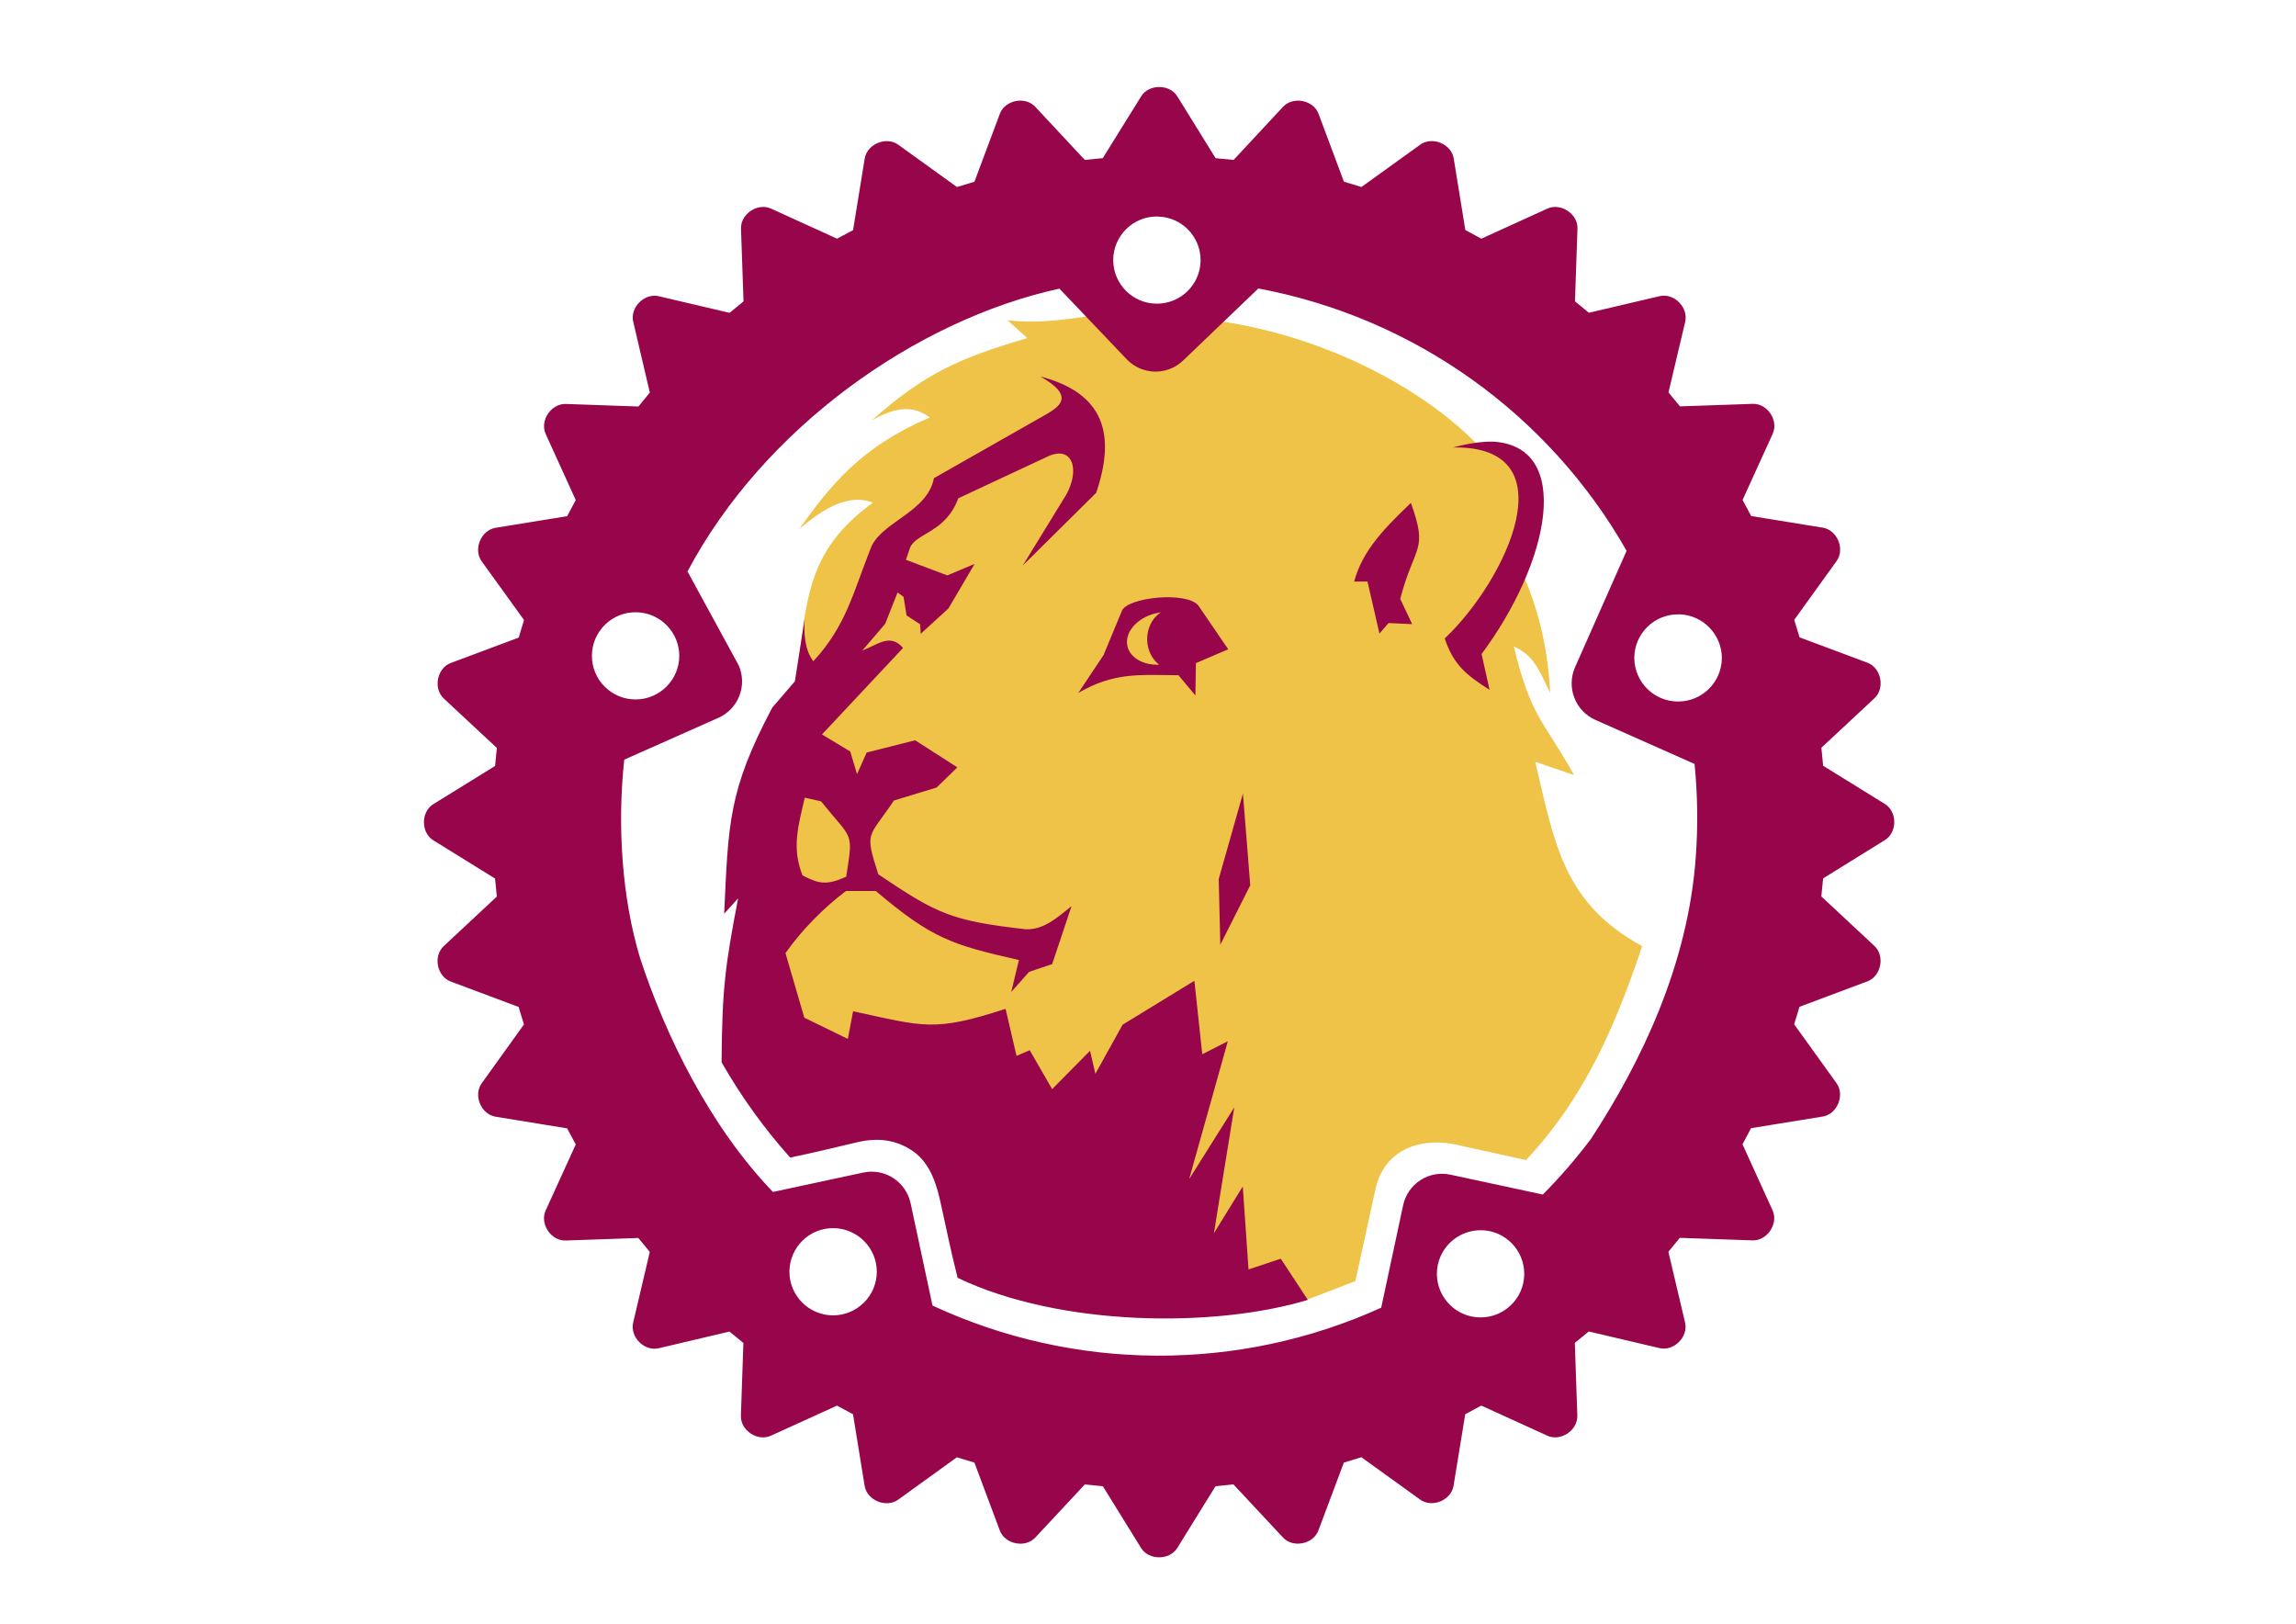
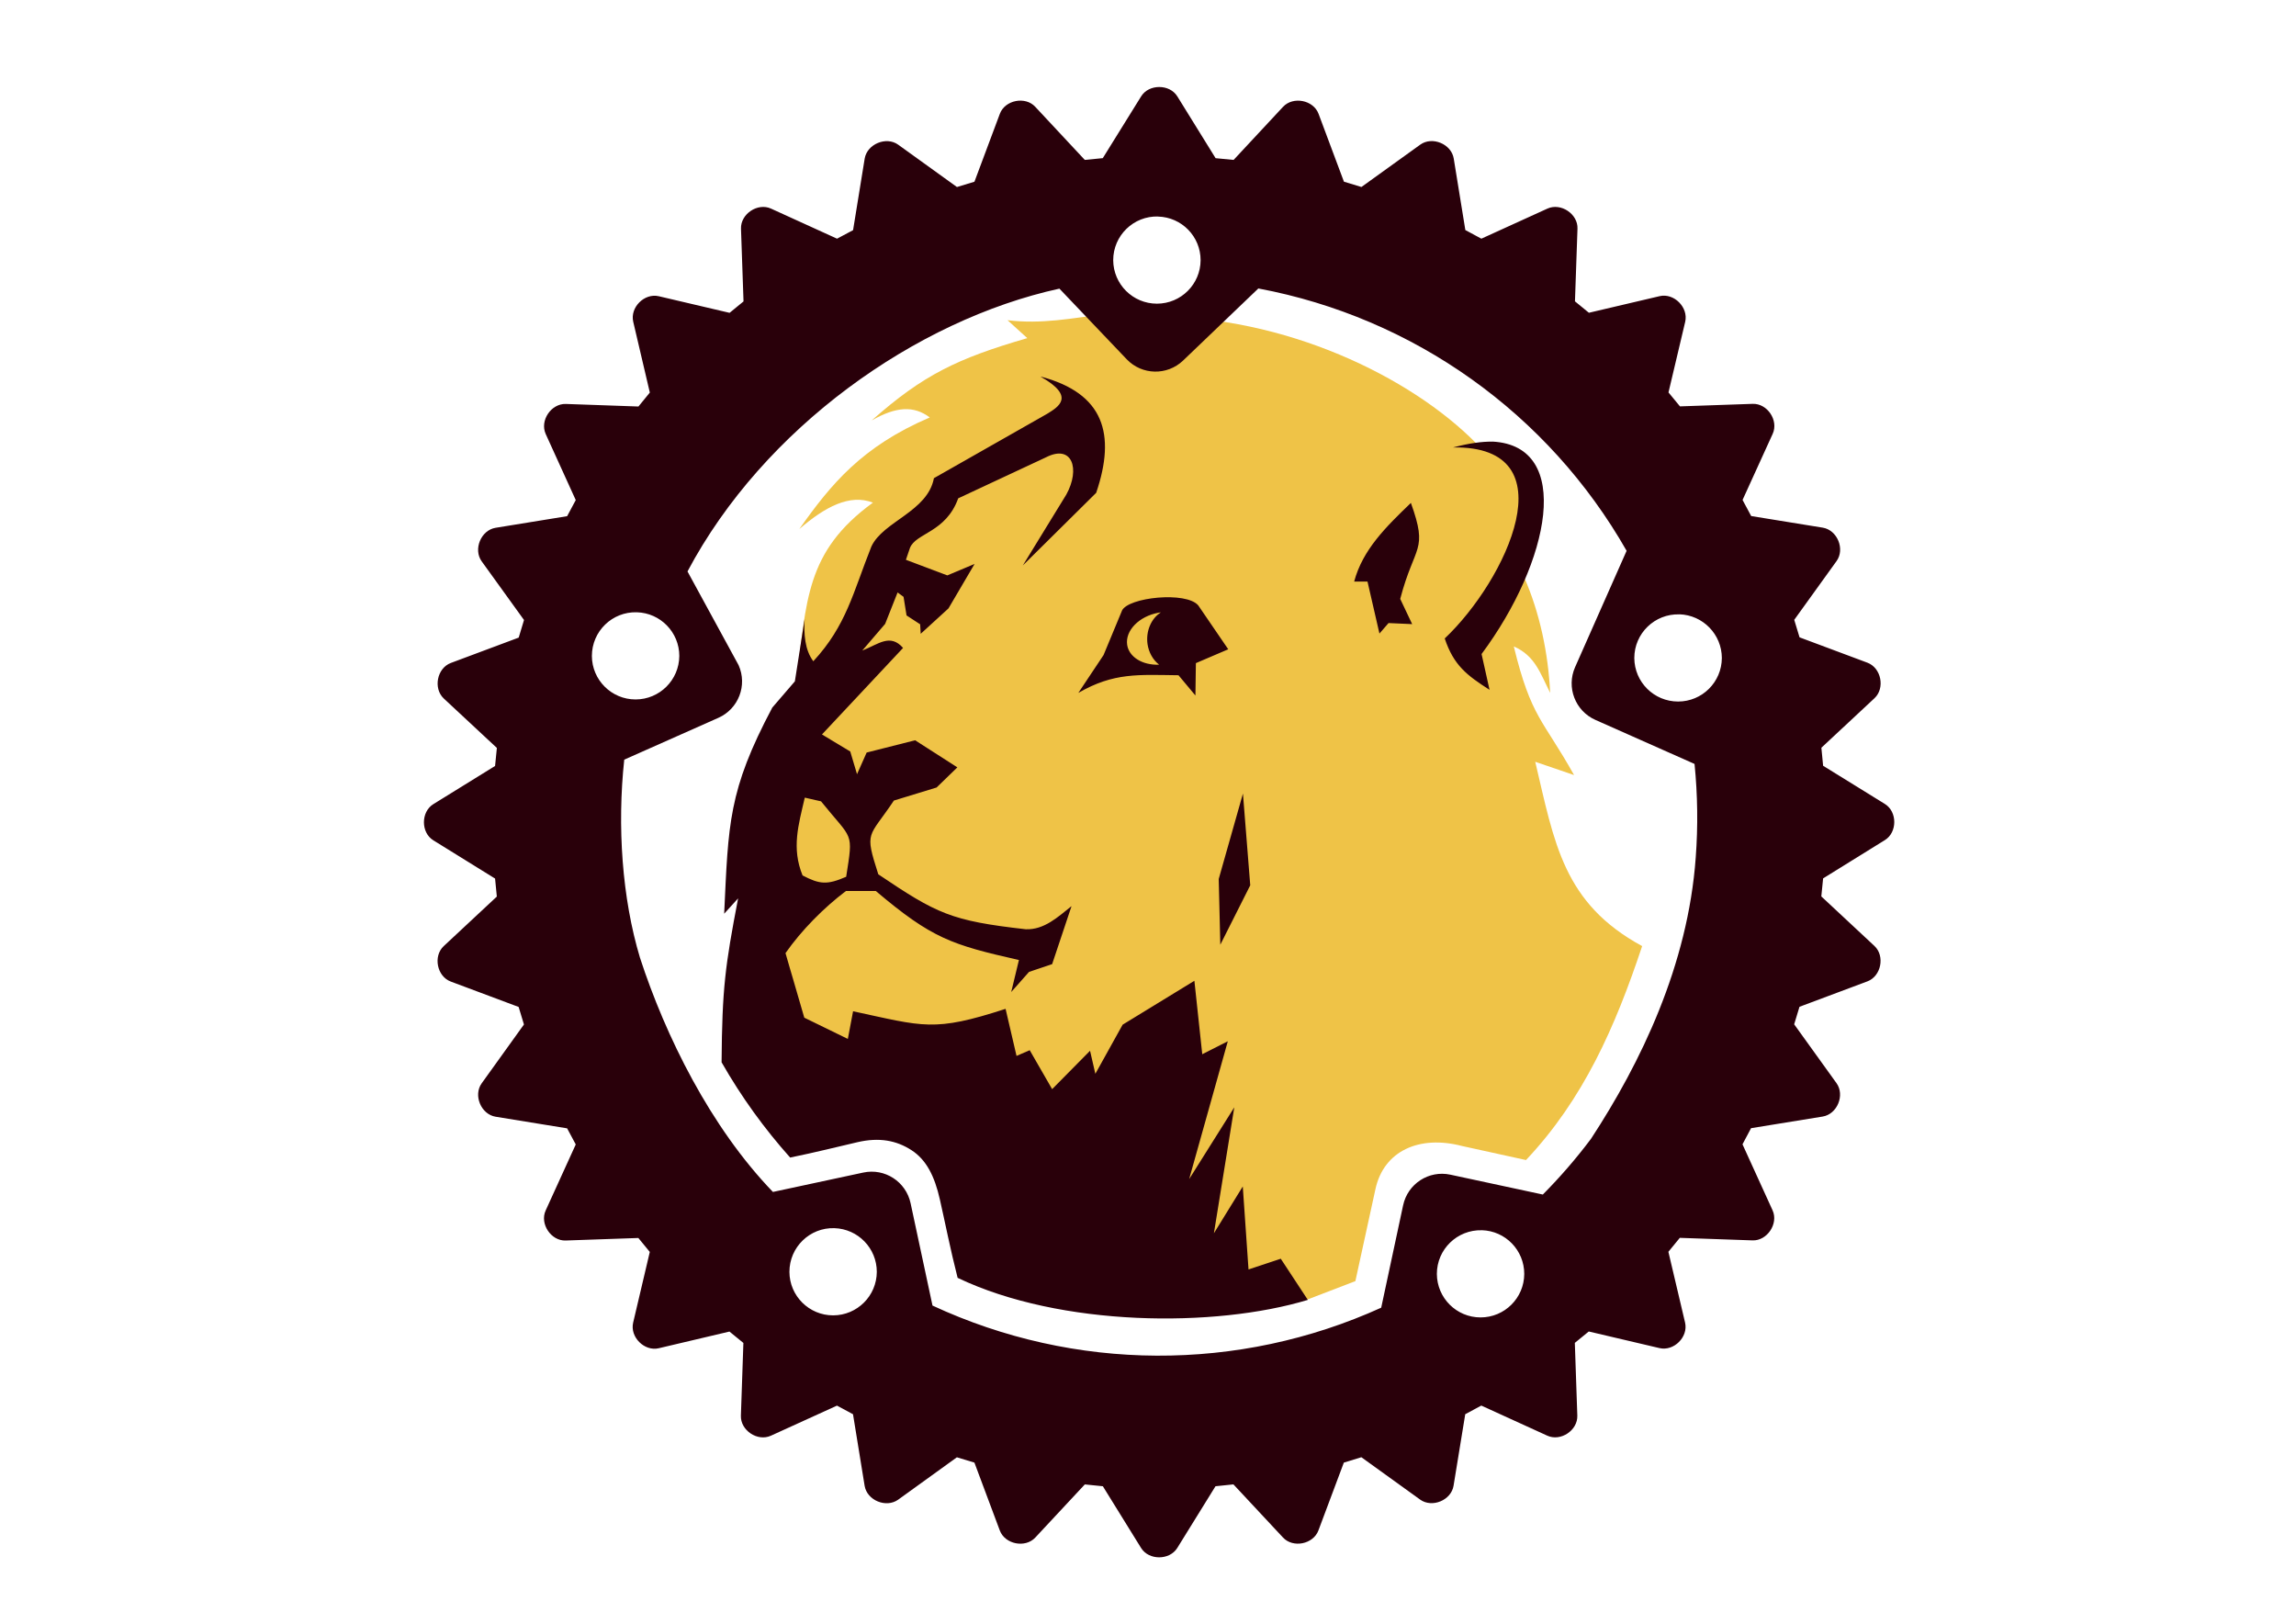
<svg xmlns="http://www.w3.org/2000/svg" xmlns:xlink="http://www.w3.org/1999/xlink" id="svg8" version="1.1" viewBox="0 0 297 210" height="210mm" width="297mm">
  <defs id="defs2">
    <radialGradient xlink:href="#a" fx="2676.34" fy="1896.41" gradientTransform="matrix(1.80048,0.4669,-0.36462,1.4061,-3967.03,-3019.95)" gradientUnits="userSpaceOnUse" r="88.31" cy="1896.41" cx="2676.34" id="f" />
    <linearGradient id="a">
      <stop id="stop821" offset="0" stop-color="#f95" />
      <stop id="stop823" offset="1" stop-color="#f95" stop-opacity="0" />
    </linearGradient>
    <linearGradient xlink:href="#b" gradientUnits="userSpaceOnUse" gradientTransform="translate(-553.986,-998.09)" y2="1604.77" y1="1985.2" x2="943.97" x1="723.73" id="e" />
    <linearGradient id="b">
      <stop id="stop827" offset="0" stop-color="#660080" />
      <stop id="stop829" offset="1" stop-color="#b03c15" />
    </linearGradient>
    <linearGradient xlink:href="#c" gradientUnits="userSpaceOnUse" gradientTransform="translate(-1044.01,-999.505)" y2="1659.31" y1="1924.31" x2="1249.59" x1="1353.9" id="d" />
    <linearGradient id="c">
      <stop id="stop833" offset="0" stop-color="#efa747" />
      <stop id="stop835" offset="1" stop-color="#ffed8c" />
    </linearGradient>
  </defs>
  <g id="g867" transform="matrix(0.4293124,0,0,0.4293124,42.38994,-0.7662897)">
    <path id="path840" transform="translate(0,-552.362)" d="m 396.08,839.18 c -23.82,-12.92 -26.44,-31.06 -32.24,-55.54 l 11.7,4 c -9.38,-16.8 -12.9,-17.16 -18.16,-38.75 6.4,2.8 7.96,8.03 10.96,14 -0.6,-12.1 -3.14,-24.1 -7.86,-34.9 l -4.24,-3.35 c 0,0 4.06,-23.12 4.9,-27.28 l -5.28,-8.22 -9.93,-1.57 c -19.68,-19.9 -57.47,-38.33 -97.2,-38.06 l -14.64,-0.75 c -9.6,1.23 -19.04,3.12 -29.25,1.85 l 5.95,5.4 c -21.15,6.15 -31.4,11.1 -46.88,24.8 7.27,-4.15 12.64,-4.57 17.5,-0.9 -20.5,8.76 -29.8,20.17 -39.3,33.6 7.72,-6.64 15.17,-10.66 22.17,-7.94 -20.47,14.87 -19.87,29.72 -23.1,53.45 l -20.3,98.07 15.7,25.7 46.12,10.02 112.1,52.98 14.85,-5.7 6.04,-27.7 c 2.5,-11.52 13.2,-16.37 26.1,-13 l 19.27,4.23 c 17.3,-18.36 26.85,-40 35,-64.47 z" style="fill:#efc347;fill-opacity:1" />
-     <path id="path842" transform="translate(0,-552.362)" d="m 250.53,580.36 c -2.14,0 -4.28,0.94 -5.44,2.83 l -11.55,18.6 -5.42,0.53 -14.93,-16 c -3,-3.25 -9.12,-2.05 -10.67,2.12 l -7.65,20.45 -5.27,1.6 -17.7,-12.75 c -3.6,-2.6 -9.36,-0.2 -10.1,4.17 l -3.5,21.57 -4.83,2.57 -19.9,-9.06 c -4.03,-1.84 -9.2,1.63 -9.04,6.06 l 0.76,21.9 -4.2,3.44 -21.33,-5 c -4.33,-1.02 -8.72,3.37 -7.7,7.7 l 5,21.32 -3.43,4.2 -21.9,-0.77 c -4.4,-0.13 -7.88,5 -6.04,9.06 l 9.05,19.9 -2.6,4.85 -21.56,3.5 c -4.4,0.72 -6.77,6.48 -4.2,10.08 l 12.77,17.7 -1.6,5.3 -20.45,7.64 c -4.16,1.55 -5.37,7.65 -2.13,10.7 l 16,14.9 -0.54,5.43 -18.6,11.5 c -3.78,2.34 -3.78,8.58 0,10.9 l 18.6,11.52 0.53,5.43 -16,14.92 c -3.25,3.03 -2.04,9.13 2.12,10.68 l 20.45,7.65 1.6,5.28 -12.73,17.72 c -2.6,3.6 -0.2,9.36 4.2,10.07 l 21.54,3.5 2.6,4.85 -9.06,19.88 c -1.86,4.04 1.63,9.24 6.04,9.06 l 21.88,-0.76 3.45,4.2 -5.02,21.32 c -1,4.32 3.38,8.7 7.7,7.7 l 21.32,-5.03 4.2,3.43 -0.75,21.9 c -0.17,4.42 5,7.9 9.05,6.04 l 19.9,-9.06 4.83,2.6 3.5,21.56 c 0.73,4.4 6.48,6.76 10.1,4.18 l 17.7,-12.77 5.28,1.6 7.65,20.45 c 1.56,4.15 7.66,5.38 10.7,2.12 l 14.92,-16 5.43,0.55 11.52,18.6 c 2.32,3.75 8.56,3.76 10.9,0 l 11.52,-18.6 5.4,-0.56 14.93,16 c 3.02,3.26 9.13,2.03 10.68,-2.12 l 7.66,-20.44 5.28,-1.62 17.72,12.77 c 3.6,2.58 9.35,0.2 10.06,-4.18 l 3.52,-21.55 4.84,-2.6 19.87,9.06 c 4.05,1.85 9.22,-1.6 9.06,-6.05 l -0.75,-21.9 4.2,-3.43 21.3,5 c 4.34,1.03 8.73,-3.36 7.72,-7.68 l -5.03,-21.33 3.44,-4.2 21.9,0.76 c 4.4,0.18 7.9,-5.02 6.05,-9.06 l -9.06,-19.88 2.58,-4.86 21.56,-3.5 c 4.4,-0.7 6.78,-6.46 4.18,-10.07 l -12.75,-17.72 1.6,-5.28 20.45,-7.65 c 4.16,-1.55 5.38,-7.65 2.13,-10.68 l -16,-14.92 0.54,-5.43 18.6,-11.53 c 3.78,-2.32 3.8,-8.56 0,-10.9 l -18.6,-11.5 -0.52,-5.43 16,-14.92 c 3.25,-3.04 2.03,-9.14 -2.13,-10.7 l -20.45,-7.64 -1.6,-5.27 12.75,-17.7 c 2.6,-3.6 0.23,-9.35 -4.15,-10.07 l -21.57,-3.5 -2.6,-4.85 9.07,-19.9 c 1.86,-4.04 -1.6,-9.22 -6.05,-9.05 l -21.88,0.76 -3.46,-4.2 5.04,-21.3 c 1,-4.33 -3.4,-8.73 -7.72,-7.7 l -21.3,5 -4.2,-3.44 0.76,-21.9 c 0.17,-4.42 -5.02,-7.88 -9.06,-6.04 l -19.9,9.06 -4.83,-2.6 -3.5,-21.56 c -0.72,-4.37 -6.48,-6.76 -10.08,-4.17 l -17.73,12.76 -5.27,-1.6 -7.64,-20.43 c -1.55,-4.17 -7.66,-5.37 -10.7,-2.13 l -14.9,16 -5.43,-0.52 -11.52,-18.6 c -1.17,-1.9 -3.3,-2.84 -5.45,-2.84 z m -0.32,39.03 c 7.14,0.2 12.8,6.02 12.8,13.14 -0.03,7.25 -5.92,13.1 -13.16,13.1 -7.25,0 -13.13,-5.85 -13.17,-13.1 0,-7.42 6.13,-13.38 13.55,-13.16 z m 30.2,21.66 c 46.8,8.76 87.4,37.67 110.96,79.03 l -15.53,35.07 c -2.68,6.07 0.06,13.17 6.1,15.86 l 29.9,13.28 c 0.94,9.36 1.06,18.78 0.36,28.15 -2.33,32.53 -16.6,61.96 -31.57,84.8 -4.44,5.92 -9.3,11.52 -14.5,16.77 l -27.85,-5.98 c -6.5,-1.4 -12.86,2.73 -14.25,9.23 l -6.6,30.84 c -43.02,19.5 -92.38,19.25 -135.2,-0.64 l -6.6,-30.84 c -1.4,-6.5 -7.77,-10.62 -14.25,-9.23 l -27.23,5.84 C 115.27,893.63 101.8,866.28 94.1,842.7 88.68,824.74 87.2,803.03 89.35,783 l 28.36,-12.6 c 6.08,-2.7 8.8,-9.8 6.1,-15.86 l -15.4,-28.24 c 22.95,-43.26 68.83,-75.74 112.06,-85.2 l 20.28,21.28 c 4.58,4.8 12.17,4.97 16.97,0.4 z m -65.55,26.6 c 10.56,5.97 5.33,9.06 1.9,11.17 l -34.1,19.38 c -1.9,10.1 -15.3,12.98 -18.84,20.58 -5.56,13.96 -7.53,23.8 -17.5,34.57 -2.57,-3.37 -2.9,-8.33 -2.6,-12.76 l -2.96,18.82 -6.8,7.9 c -13.3,25.08 -13.22,34.96 -14.5,62.1 l 4.2,-4.62 c -3.9,20.3 -4.82,27.2 -4.98,49.38 6.04,10.58 13,20.13 20.66,28.7 7.7,-1.57 14.86,-3.38 20.28,-4.63 6.56,-1.52 11.73,-0.54 16.3,2.42 4.48,2.9 6.96,7.87 8.53,14.83 1.57,6.9 3.18,15.15 5.35,23.62 31,14.8 77.55,15.1 105.52,6.64 l -8.15,-12.4 -9.72,3.23 -1.73,-25 -8.7,14.1 6.14,-37.94 -13.6,21.63 11.65,-41.53 -7.7,3.9 -2.37,-22.12 -21.62,13.22 -8.22,14.8 -1.6,-6.94 -11.42,11.56 -6.76,-11.73 -3.97,1.72 -3.3,-14.18 c -21.7,7.04 -24.58,5.32 -45.95,0.73 l -1.58,8.33 -13.12,-6.4 -3.43,-11.8 -0.9,-3.05 -1.33,-4.6 c 4.84,-6.92 11.53,-13.66 18.22,-18.72 h 8.98 c 16.92,14.3 22.8,16.2 43.13,20.8 l -2.32,9.64 5.37,-6.06 6.96,-2.34 5.84,-17.47 c -4.12,3.28 -8.25,7.18 -13.8,6.96 -22.57,-2.53 -26.8,-4.7 -44.42,-16.55 -4.24,-13.25 -2.95,-10.77 4.7,-22.22 l 12.86,-3.93 6.26,-6.07 -12.73,-8.16 -14.6,3.7 -2.9,6.52 -2.04,-6.84 -8.52,-5.13 24.43,-26.07 c -3.9,-4.45 -7.43,-1.1 -12.3,0.8 l 6.9,-8.04 3.75,-9.47 1.8,1.32 0.9,5.6 4.1,2.67 0.17,2.86 8.36,-7.64 7.87,-13.4 -8.22,3.45 -12.47,-4.7 1.22,-3.58 c 1.78,-4.53 10.82,-4.6 14.54,-14.94 l 26.4,-12.33 c 8,-4.12 10.42,3.52 6.17,11.2 l -13.1,21.35 22.1,-21.88 c 6.03,-17.74 2.3,-29.97 -16.65,-35 z M 351,687.2 c -3.24,-0.07 -7.18,0.5 -11.9,1.74 35.28,-0.57 16,40.06 -2.53,57.55 2.7,8.1 6.68,11.1 13.5,15.47 l -2.4,-10.78 c 20.7,-27.86 27.65,-62.67 3.33,-64 z m -24.62,18.45 c -7.5,7.2 -14.54,14.1 -17.1,23.7 h 4.02 l 3.6,15.66 2.74,-3.16 7.12,0.32 -3.6,-7.6 c 4.34,-16.55 8.5,-14.2 3.22,-28.9 z m -87.08,32.52 -5.53,13.32 -7.6,11.4 c 10.7,-6.2 18.2,-5.45 30.18,-5.32 l 5.1,6.1 0.14,-9.75 9.75,-4.17 -9.02,-13.2 c -3.56,-4.32 -21.2,-2.5 -23.03,1.6 z M 93.14,738.6 c 7.12,0.2 12.8,6.04 12.8,13.16 -0.05,7.24 -5.93,13.1 -13.18,13.1 -7.25,0 -13.13,-5.86 -13.16,-13.1 0,-7.43 6.13,-13.38 13.54,-13.16 z m 157.88,0.05 c -2.94,1.85 -4.54,5.68 -4,9.54 0.38,2.52 1.64,4.77 3.5,6.2 -5.07,0.2 -9.1,-2.34 -9.64,-6 -0.62,-4.28 3.6,-8.6 9.46,-9.66 l 0.68,-0.1 z m 156.25,0.56 c 7.12,0.23 12.78,6.06 12.8,13.18 -0.05,7.25 -5.93,13.1 -13.18,13.1 -7.27,0 -13.15,-5.85 -13.2,-13.1 0,-7.42 6.14,-13.38 13.56,-13.16 z m -131.5,54 -7.3,25.74 0.48,19.8 9.02,-17.9 z m -132.02,1.23 4.9,1.12 c 9.6,11.92 9.74,8.8 7.57,22.72 -5.77,2.5 -7.95,2.3 -13.14,-0.4 -3.36,-8.26 -1.25,-15.15 0.67,-23.44 z m 8.92,129.7 c 7.12,0.22 12.78,6.05 12.78,13.17 -0.04,7.24 -5.92,13.1 -13.17,13.1 -7.24,0 -13.13,-5.86 -13.16,-13.1 0,-7.43 6.13,-13.4 13.55,-13.17 z m 195.08,0.62 c 7.12,0.2 12.78,6.04 12.78,13.17 -0.03,7.25 -5.92,13.1 -13.16,13.1 -7.25,0 -13.13,-5.85 -13.17,-13.1 0,-7.42 6.13,-13.37 13.55,-13.16 z" style="fill:#97054a;fill-opacity:1" />
+     <path id="path842" transform="translate(0,-552.362)" d="m 250.53,580.36 c -2.14,0 -4.28,0.94 -5.44,2.83 l -11.55,18.6 -5.42,0.53 -14.93,-16 c -3,-3.25 -9.12,-2.05 -10.67,2.12 l -7.65,20.45 -5.27,1.6 -17.7,-12.75 c -3.6,-2.6 -9.36,-0.2 -10.1,4.17 l -3.5,21.57 -4.83,2.57 -19.9,-9.06 c -4.03,-1.84 -9.2,1.63 -9.04,6.06 l 0.76,21.9 -4.2,3.44 -21.33,-5 c -4.33,-1.02 -8.72,3.37 -7.7,7.7 l 5,21.32 -3.43,4.2 -21.9,-0.77 c -4.4,-0.13 -7.88,5 -6.04,9.06 l 9.05,19.9 -2.6,4.85 -21.56,3.5 c -4.4,0.72 -6.77,6.48 -4.2,10.08 l 12.77,17.7 -1.6,5.3 -20.45,7.64 c -4.16,1.55 -5.37,7.65 -2.13,10.7 l 16,14.9 -0.54,5.43 -18.6,11.5 c -3.78,2.34 -3.78,8.58 0,10.9 l 18.6,11.52 0.53,5.43 -16,14.92 c -3.25,3.03 -2.04,9.13 2.12,10.68 l 20.45,7.65 1.6,5.28 -12.73,17.72 c -2.6,3.6 -0.2,9.36 4.2,10.07 l 21.54,3.5 2.6,4.85 -9.06,19.88 c -1.86,4.04 1.63,9.24 6.04,9.06 l 21.88,-0.76 3.45,4.2 -5.02,21.32 c -1,4.32 3.38,8.7 7.7,7.7 l 21.32,-5.03 4.2,3.43 -0.75,21.9 c -0.17,4.42 5,7.9 9.05,6.04 l 19.9,-9.06 4.83,2.6 3.5,21.56 c 0.73,4.4 6.48,6.76 10.1,4.18 l 17.7,-12.77 5.28,1.6 7.65,20.45 c 1.56,4.15 7.66,5.38 10.7,2.12 l 14.92,-16 5.43,0.55 11.52,18.6 c 2.32,3.75 8.56,3.76 10.9,0 l 11.52,-18.6 5.4,-0.56 14.93,16 c 3.02,3.26 9.13,2.03 10.68,-2.12 l 7.66,-20.44 5.28,-1.62 17.72,12.77 c 3.6,2.58 9.35,0.2 10.06,-4.18 l 3.52,-21.55 4.84,-2.6 19.87,9.06 c 4.05,1.85 9.22,-1.6 9.06,-6.05 l -0.75,-21.9 4.2,-3.43 21.3,5 c 4.34,1.03 8.73,-3.36 7.72,-7.68 l -5.03,-21.33 3.44,-4.2 21.9,0.76 c 4.4,0.18 7.9,-5.02 6.05,-9.06 l -9.06,-19.88 2.58,-4.86 21.56,-3.5 c 4.4,-0.7 6.78,-6.46 4.18,-10.07 l -12.75,-17.72 1.6,-5.28 20.45,-7.65 c 4.16,-1.55 5.38,-7.65 2.13,-10.68 l -16,-14.92 0.54,-5.43 18.6,-11.53 c 3.78,-2.32 3.8,-8.56 0,-10.9 l -18.6,-11.5 -0.52,-5.43 16,-14.92 c 3.25,-3.04 2.03,-9.14 -2.13,-10.7 l -20.45,-7.64 -1.6,-5.27 12.75,-17.7 c 2.6,-3.6 0.23,-9.35 -4.15,-10.07 l -21.57,-3.5 -2.6,-4.85 9.07,-19.9 c 1.86,-4.04 -1.6,-9.22 -6.05,-9.05 l -21.88,0.76 -3.46,-4.2 5.04,-21.3 c 1,-4.33 -3.4,-8.73 -7.72,-7.7 l -21.3,5 -4.2,-3.44 0.76,-21.9 c 0.17,-4.42 -5.02,-7.88 -9.06,-6.04 l -19.9,9.06 -4.83,-2.6 -3.5,-21.56 c -0.72,-4.37 -6.48,-6.76 -10.08,-4.17 l -17.73,12.76 -5.27,-1.6 -7.64,-20.43 c -1.55,-4.17 -7.66,-5.37 -10.7,-2.13 l -14.9,16 -5.43,-0.52 -11.52,-18.6 c -1.17,-1.9 -3.3,-2.84 -5.45,-2.84 z m -0.32,39.03 c 7.14,0.2 12.8,6.02 12.8,13.14 -0.03,7.25 -5.92,13.1 -13.16,13.1 -7.25,0 -13.13,-5.85 -13.17,-13.1 0,-7.42 6.13,-13.38 13.55,-13.16 z m 30.2,21.66 c 46.8,8.76 87.4,37.67 110.96,79.03 l -15.53,35.07 c -2.68,6.07 0.06,13.17 6.1,15.86 l 29.9,13.28 c 0.94,9.36 1.06,18.78 0.36,28.15 -2.33,32.53 -16.6,61.96 -31.57,84.8 -4.44,5.92 -9.3,11.52 -14.5,16.77 l -27.85,-5.98 c -6.5,-1.4 -12.86,2.73 -14.25,9.23 l -6.6,30.84 c -43.02,19.5 -92.38,19.25 -135.2,-0.64 l -6.6,-30.84 c -1.4,-6.5 -7.77,-10.62 -14.25,-9.23 l -27.23,5.84 C 115.27,893.63 101.8,866.28 94.1,842.7 88.68,824.74 87.2,803.03 89.35,783 l 28.36,-12.6 c 6.08,-2.7 8.8,-9.8 6.1,-15.86 l -15.4,-28.24 c 22.95,-43.26 68.83,-75.74 112.06,-85.2 l 20.28,21.28 c 4.58,4.8 12.17,4.97 16.97,0.4 z m -65.55,26.6 c 10.56,5.97 5.33,9.06 1.9,11.17 l -34.1,19.38 c -1.9,10.1 -15.3,12.98 -18.84,20.58 -5.56,13.96 -7.53,23.8 -17.5,34.57 -2.57,-3.37 -2.9,-8.33 -2.6,-12.76 l -2.96,18.82 -6.8,7.9 c -13.3,25.08 -13.22,34.96 -14.5,62.1 l 4.2,-4.62 c -3.9,20.3 -4.82,27.2 -4.98,49.38 6.04,10.58 13,20.13 20.66,28.7 7.7,-1.57 14.86,-3.38 20.28,-4.63 6.56,-1.52 11.73,-0.54 16.3,2.42 4.48,2.9 6.96,7.87 8.53,14.83 1.57,6.9 3.18,15.15 5.35,23.62 31,14.8 77.55,15.1 105.52,6.64 l -8.15,-12.4 -9.72,3.23 -1.73,-25 -8.7,14.1 6.14,-37.94 -13.6,21.63 11.65,-41.53 -7.7,3.9 -2.37,-22.12 -21.62,13.22 -8.22,14.8 -1.6,-6.94 -11.42,11.56 -6.76,-11.73 -3.97,1.72 -3.3,-14.18 c -21.7,7.04 -24.58,5.32 -45.95,0.73 l -1.58,8.33 -13.12,-6.4 -3.43,-11.8 -0.9,-3.05 -1.33,-4.6 c 4.84,-6.92 11.53,-13.66 18.22,-18.72 h 8.98 c 16.92,14.3 22.8,16.2 43.13,20.8 l -2.32,9.64 5.37,-6.06 6.96,-2.34 5.84,-17.47 c -4.12,3.28 -8.25,7.18 -13.8,6.96 -22.57,-2.53 -26.8,-4.7 -44.42,-16.55 -4.24,-13.25 -2.95,-10.77 4.7,-22.22 l 12.86,-3.93 6.26,-6.07 -12.73,-8.16 -14.6,3.7 -2.9,6.52 -2.04,-6.84 -8.52,-5.13 24.43,-26.07 c -3.9,-4.45 -7.43,-1.1 -12.3,0.8 l 6.9,-8.04 3.75,-9.47 1.8,1.32 0.9,5.6 4.1,2.67 0.17,2.86 8.36,-7.64 7.87,-13.4 -8.22,3.45 -12.47,-4.7 1.22,-3.58 c 1.78,-4.53 10.82,-4.6 14.54,-14.94 l 26.4,-12.33 c 8,-4.12 10.42,3.52 6.17,11.2 l -13.1,21.35 22.1,-21.88 c 6.03,-17.74 2.3,-29.97 -16.65,-35 z M 351,687.2 c -3.24,-0.07 -7.18,0.5 -11.9,1.74 35.28,-0.57 16,40.06 -2.53,57.55 2.7,8.1 6.68,11.1 13.5,15.47 l -2.4,-10.78 c 20.7,-27.86 27.65,-62.67 3.33,-64 z m -24.62,18.45 c -7.5,7.2 -14.54,14.1 -17.1,23.7 h 4.02 l 3.6,15.66 2.74,-3.16 7.12,0.32 -3.6,-7.6 c 4.34,-16.55 8.5,-14.2 3.22,-28.9 z m -87.08,32.52 -5.53,13.32 -7.6,11.4 c 10.7,-6.2 18.2,-5.45 30.18,-5.32 l 5.1,6.1 0.14,-9.75 9.75,-4.17 -9.02,-13.2 c -3.56,-4.32 -21.2,-2.5 -23.03,1.6 z M 93.14,738.6 c 7.12,0.2 12.8,6.04 12.8,13.16 -0.05,7.24 -5.93,13.1 -13.18,13.1 -7.25,0 -13.13,-5.86 -13.16,-13.1 0,-7.43 6.13,-13.38 13.54,-13.16 z m 157.88,0.05 c -2.94,1.85 -4.54,5.68 -4,9.54 0.38,2.52 1.64,4.77 3.5,6.2 -5.07,0.2 -9.1,-2.34 -9.64,-6 -0.62,-4.28 3.6,-8.6 9.46,-9.66 l 0.68,-0.1 z m 156.25,0.56 c 7.12,0.23 12.78,6.06 12.8,13.18 -0.05,7.25 -5.93,13.1 -13.18,13.1 -7.27,0 -13.15,-5.85 -13.2,-13.1 0,-7.42 6.14,-13.38 13.56,-13.16 z m -131.5,54 -7.3,25.74 0.48,19.8 9.02,-17.9 z m -132.02,1.23 4.9,1.12 c 9.6,11.92 9.74,8.8 7.57,22.72 -5.77,2.5 -7.95,2.3 -13.14,-0.4 -3.36,-8.26 -1.25,-15.15 0.67,-23.44 z m 8.92,129.7 c 7.12,0.22 12.78,6.05 12.78,13.17 -0.04,7.24 -5.92,13.1 -13.17,13.1 -7.24,0 -13.13,-5.86 -13.16,-13.1 0,-7.43 6.13,-13.4 13.55,-13.17 z m 195.08,0.62 c 7.12,0.2 12.78,6.04 12.78,13.17 -0.03,7.25 -5.92,13.1 -13.16,13.1 -7.25,0 -13.13,-5.85 -13.17,-13.1 0,-7.42 6.13,-13.37 13.55,-13.16 z" style="fill:#29000a;fill-opacity:1" />
  </g>
</svg>
